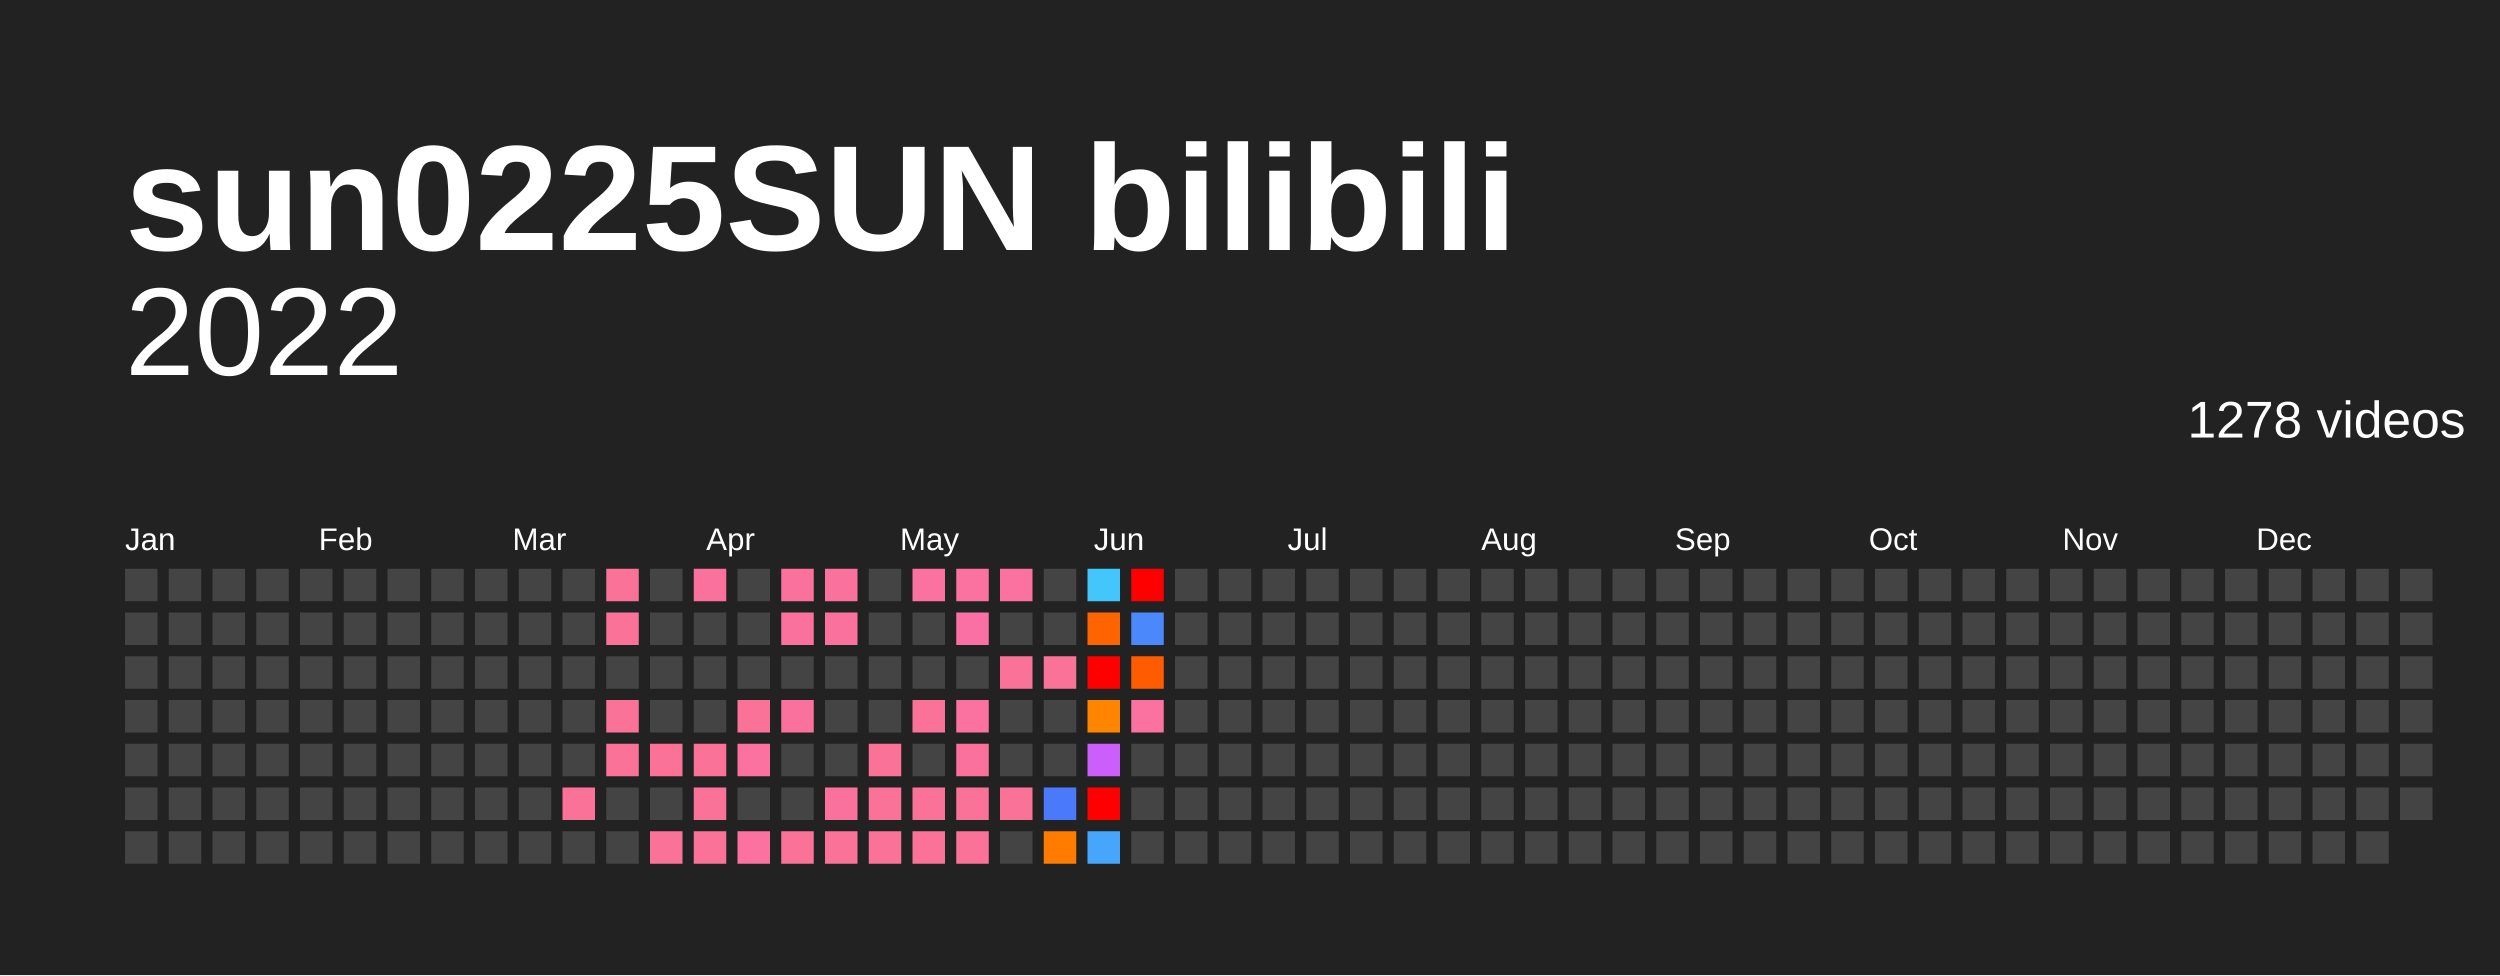
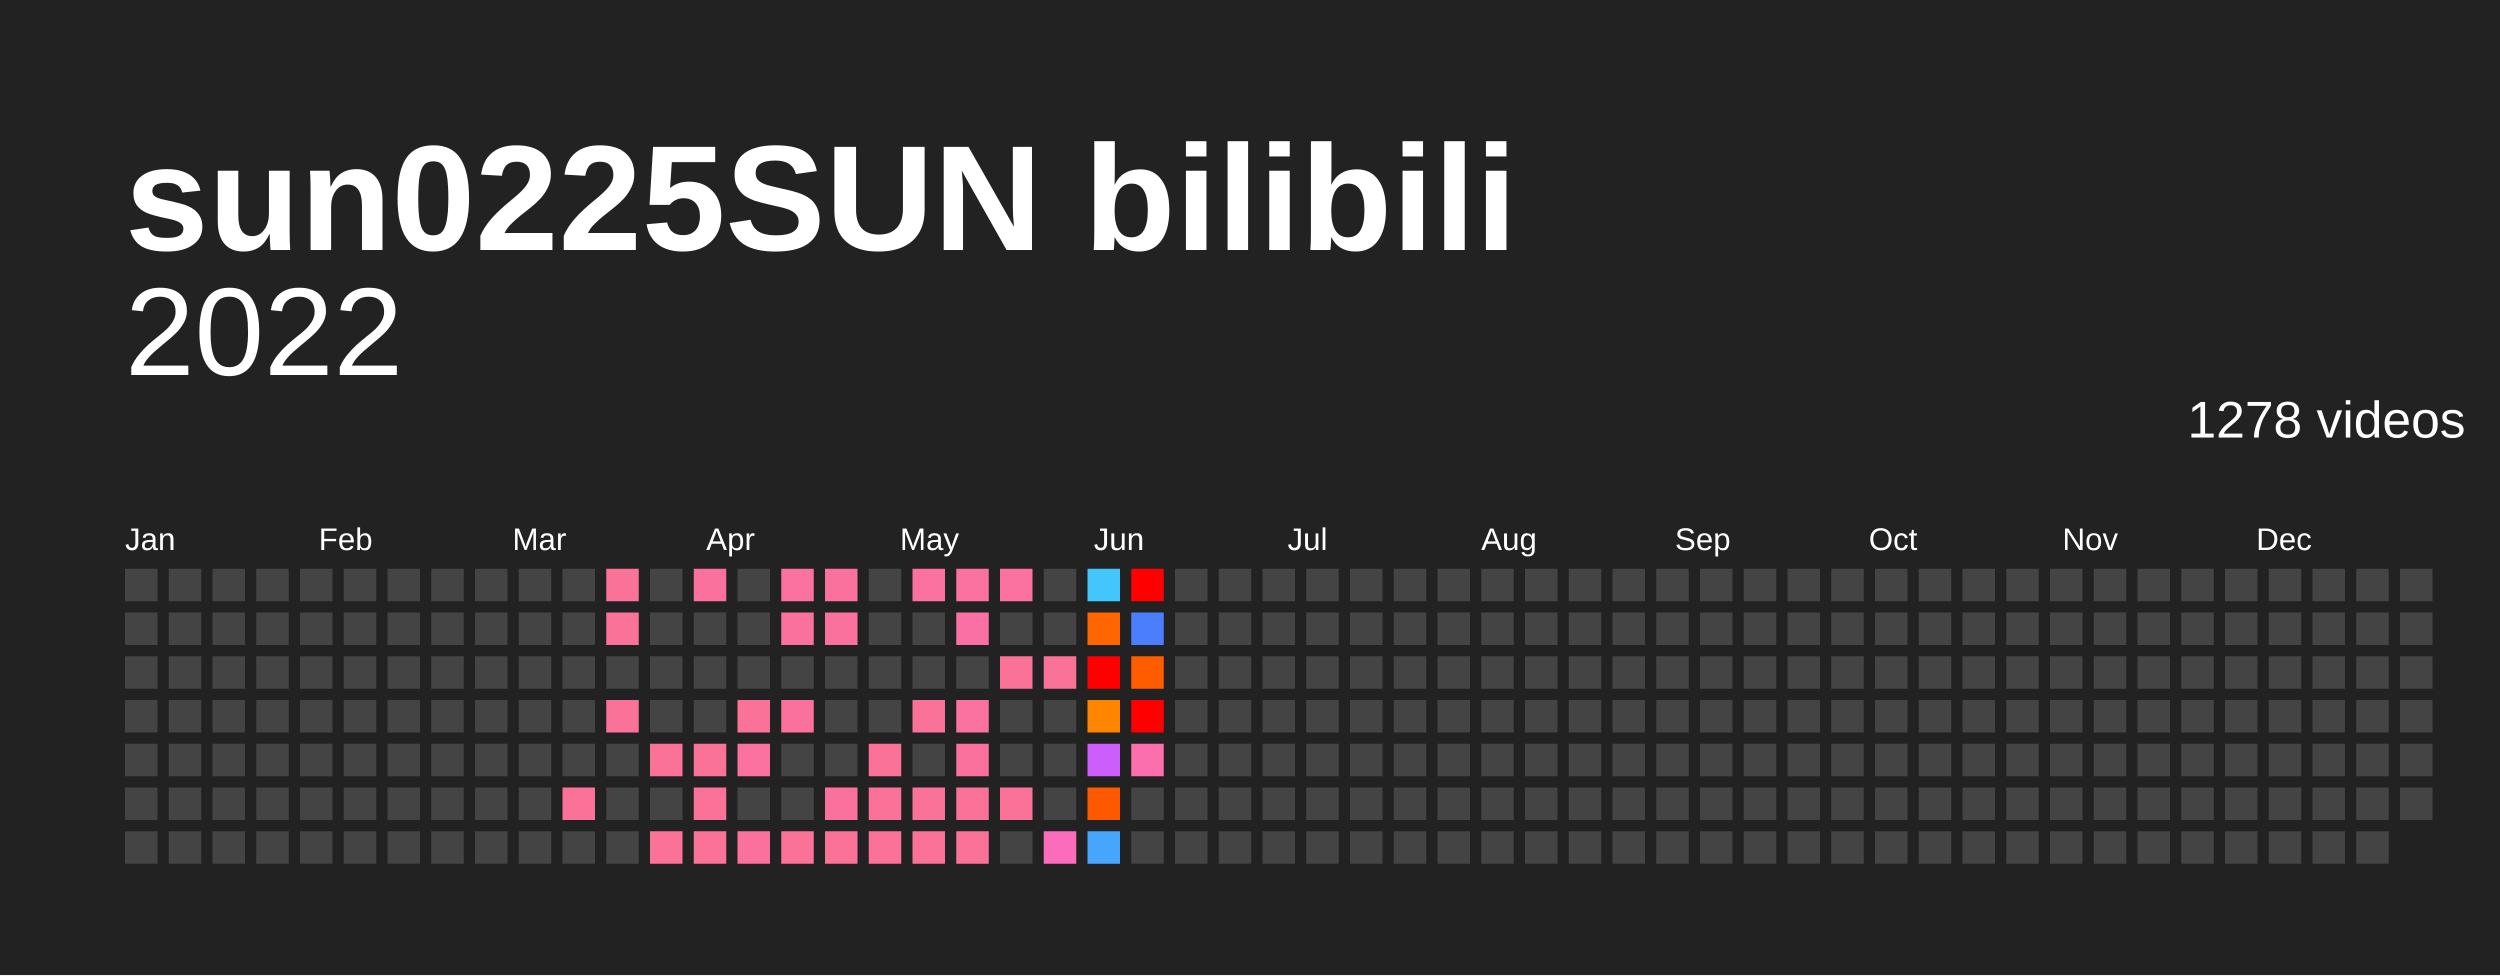
<svg xmlns="http://www.w3.org/2000/svg" baseProfile="full" height="78mm" version="1.1" viewBox="0,0,200,78" width="200mm">
  <defs />
  <rect fill="#222222" height="78" width="200" x="0" y="0" />
  <text fill="#FFFFFF" style="font-size:12px; font-family:Arial; font-weight:bold;" x="10" y="20">sun0225SUN bilibili</text>
  <text alignment-baseline="hanging" fill="#FFFFFF" style="font-size:10.0px; font-family:Arial;" x="10" y="30">2022</text>
  <text alignment-baseline="hanging" fill="#FFFFFF" style="font-size:4.125px; font-family:Arial;" x="175" y="35">1278 videos</text>
  <text fill="#FFFFFF" style="font-size:2.5px; font-family:Arial" x="10.0" y="44">Jan</text>
  <text fill="#FFFFFF" style="font-size:2.5px; font-family:Arial" x="25.5" y="44">Feb</text>
  <text fill="#FFFFFF" style="font-size:2.5px; font-family:Arial" x="41.0" y="44">Mar</text>
  <text fill="#FFFFFF" style="font-size:2.5px; font-family:Arial" x="56.5" y="44">Apr</text>
  <text fill="#FFFFFF" style="font-size:2.5px; font-family:Arial" x="72.0" y="44">May</text>
  <text fill="#FFFFFF" style="font-size:2.5px; font-family:Arial" x="87.5" y="44">Jun</text>
  <text fill="#FFFFFF" style="font-size:2.5px; font-family:Arial" x="103.0" y="44">Jul</text>
  <text fill="#FFFFFF" style="font-size:2.5px; font-family:Arial" x="118.5" y="44">Aug</text>
  <text fill="#FFFFFF" style="font-size:2.5px; font-family:Arial" x="134.0" y="44">Sep</text>
  <text fill="#FFFFFF" style="font-size:2.5px; font-family:Arial" x="149.5" y="44">Oct</text>
  <text fill="#FFFFFF" style="font-size:2.5px; font-family:Arial" x="165.0" y="44">Nov</text>
  <text fill="#FFFFFF" style="font-size:2.5px; font-family:Arial" x="180.5" y="44">Dec</text>
  <rect fill="#444444" height="2.6" width="2.6" x="10.0" y="45.5" />
  <rect fill="#444444" height="2.6" width="2.6" x="10.0" y="49.0" />
  <rect fill="#444444" height="2.6" width="2.6" x="10.0" y="52.5" />
  <rect fill="#444444" height="2.6" width="2.6" x="10.0" y="56.0" />
  <rect fill="#444444" height="2.6" width="2.6" x="10.0" y="59.5" />
  <rect fill="#444444" height="2.6" width="2.6" x="10.0" y="63.0" />
  <rect fill="#444444" height="2.6" width="2.6" x="10.0" y="66.5" />
  <rect fill="#444444" height="2.6" width="2.6" x="13.5" y="45.5" />
  <rect fill="#444444" height="2.6" width="2.6" x="13.5" y="49.0" />
  <rect fill="#444444" height="2.6" width="2.6" x="13.5" y="52.5" />
  <rect fill="#444444" height="2.6" width="2.6" x="13.5" y="56.0" />
  <rect fill="#444444" height="2.6" width="2.6" x="13.5" y="59.5" />
  <rect fill="#444444" height="2.6" width="2.6" x="13.5" y="63.0" />
  <rect fill="#444444" height="2.6" width="2.6" x="13.5" y="66.5" />
  <rect fill="#444444" height="2.6" width="2.6" x="17.0" y="45.5" />
  <rect fill="#444444" height="2.6" width="2.6" x="17.0" y="49.0" />
  <rect fill="#444444" height="2.6" width="2.6" x="17.0" y="52.5" />
  <rect fill="#444444" height="2.6" width="2.6" x="17.0" y="56.0" />
  <rect fill="#444444" height="2.6" width="2.6" x="17.0" y="59.5" />
  <rect fill="#444444" height="2.6" width="2.6" x="17.0" y="63.0" />
  <rect fill="#444444" height="2.6" width="2.6" x="17.0" y="66.5" />
  <rect fill="#444444" height="2.6" width="2.6" x="20.5" y="45.5" />
  <rect fill="#444444" height="2.6" width="2.6" x="20.5" y="49.0" />
  <rect fill="#444444" height="2.6" width="2.6" x="20.5" y="52.5" />
  <rect fill="#444444" height="2.6" width="2.6" x="20.5" y="56.0" />
  <rect fill="#444444" height="2.6" width="2.6" x="20.5" y="59.5" />
  <rect fill="#444444" height="2.6" width="2.6" x="20.5" y="63.0" />
  <rect fill="#444444" height="2.6" width="2.6" x="20.5" y="66.5" />
  <rect fill="#444444" height="2.6" width="2.6" x="24.0" y="45.5" />
  <rect fill="#444444" height="2.6" width="2.6" x="24.0" y="49.0" />
  <rect fill="#444444" height="2.6" width="2.6" x="24.0" y="52.5" />
  <rect fill="#444444" height="2.6" width="2.6" x="24.0" y="56.0" />
  <rect fill="#444444" height="2.6" width="2.6" x="24.0" y="59.5" />
  <rect fill="#444444" height="2.6" width="2.6" x="24.0" y="63.0" />
  <rect fill="#444444" height="2.6" width="2.6" x="24.0" y="66.5" />
  <rect fill="#444444" height="2.6" width="2.6" x="27.5" y="45.5" />
  <rect fill="#444444" height="2.6" width="2.6" x="27.5" y="49.0" />
  <rect fill="#444444" height="2.6" width="2.6" x="27.5" y="52.5" />
  <rect fill="#444444" height="2.6" width="2.6" x="27.5" y="56.0" />
  <rect fill="#444444" height="2.6" width="2.6" x="27.5" y="59.5" />
  <rect fill="#444444" height="2.6" width="2.6" x="27.5" y="63.0" />
  <rect fill="#444444" height="2.6" width="2.6" x="27.5" y="66.5" />
  <rect fill="#444444" height="2.6" width="2.6" x="31.0" y="45.5" />
  <rect fill="#444444" height="2.6" width="2.6" x="31.0" y="49.0" />
  <rect fill="#444444" height="2.6" width="2.6" x="31.0" y="52.5" />
  <rect fill="#444444" height="2.6" width="2.6" x="31.0" y="56.0" />
  <rect fill="#444444" height="2.6" width="2.6" x="31.0" y="59.5" />
  <rect fill="#444444" height="2.6" width="2.6" x="31.0" y="63.0" />
  <rect fill="#444444" height="2.6" width="2.6" x="31.0" y="66.5" />
  <rect fill="#444444" height="2.6" width="2.6" x="34.5" y="45.5" />
  <rect fill="#444444" height="2.6" width="2.6" x="34.5" y="49.0" />
  <rect fill="#444444" height="2.6" width="2.6" x="34.5" y="52.5" />
  <rect fill="#444444" height="2.6" width="2.6" x="34.5" y="56.0" />
  <rect fill="#444444" height="2.6" width="2.6" x="34.5" y="59.5" />
  <rect fill="#444444" height="2.6" width="2.6" x="34.5" y="63.0" />
  <rect fill="#444444" height="2.6" width="2.6" x="34.5" y="66.5" />
  <rect fill="#444444" height="2.6" width="2.6" x="38.0" y="45.5" />
  <rect fill="#444444" height="2.6" width="2.6" x="38.0" y="49.0" />
  <rect fill="#444444" height="2.6" width="2.6" x="38.0" y="52.5" />
  <rect fill="#444444" height="2.6" width="2.6" x="38.0" y="56.0" />
  <rect fill="#444444" height="2.6" width="2.6" x="38.0" y="59.5" />
  <rect fill="#444444" height="2.6" width="2.6" x="38.0" y="63.0" />
  <rect fill="#444444" height="2.6" width="2.6" x="38.0" y="66.5" />
  <rect fill="#444444" height="2.6" width="2.6" x="41.5" y="45.5" />
  <rect fill="#444444" height="2.6" width="2.6" x="41.5" y="49.0" />
  <rect fill="#444444" height="2.6" width="2.6" x="41.5" y="52.5" />
  <rect fill="#444444" height="2.6" width="2.6" x="41.5" y="56.0" />
  <rect fill="#444444" height="2.6" width="2.6" x="41.5" y="59.5" />
  <rect fill="#444444" height="2.6" width="2.6" x="41.5" y="63.0" />
  <rect fill="#444444" height="2.6" width="2.6" x="41.5" y="66.5" />
  <rect fill="#444444" height="2.6" width="2.6" x="45.0" y="45.5" />
  <rect fill="#444444" height="2.6" width="2.6" x="45.0" y="49.0" />
  <rect fill="#444444" height="2.6" width="2.6" x="45.0" y="52.5" />
  <rect fill="#444444" height="2.6" width="2.6" x="45.0" y="56.0" />
  <rect fill="#444444" height="2.6" width="2.6" x="45.0" y="59.5" />
  <rect fill="#fb7299" height="2.6" width="2.6" x="45.0" y="63.0" />
  <rect fill="#444444" height="2.6" width="2.6" x="45.0" y="66.5" />
  <rect fill="#fb7299" height="2.6" width="2.6" x="48.5" y="45.5" />
  <rect fill="#fb7299" height="2.6" width="2.6" x="48.5" y="49.0" />
  <rect fill="#444444" height="2.6" width="2.6" x="48.5" y="52.5" />
  <rect fill="#fb7299" height="2.6" width="2.6" x="48.5" y="56.0" />
-   <rect fill="#fb7299" height="2.6" width="2.6" x="48.5" y="59.5" />
+   <rect fill="#444444" height="2.6" width="2.6" x="48.5" y="59.5" />
  <rect fill="#444444" height="2.6" width="2.6" x="48.5" y="63.0" />
  <rect fill="#444444" height="2.6" width="2.6" x="48.5" y="66.5" />
  <rect fill="#444444" height="2.6" width="2.6" x="52.0" y="45.5" />
  <rect fill="#444444" height="2.6" width="2.6" x="52.0" y="49.0" />
  <rect fill="#444444" height="2.6" width="2.6" x="52.0" y="52.5" />
  <rect fill="#444444" height="2.6" width="2.6" x="52.0" y="56.0" />
  <rect fill="#fb7299" height="2.6" width="2.6" x="52.0" y="59.5" />
  <rect fill="#444444" height="2.6" width="2.6" x="52.0" y="63.0" />
  <rect fill="#fb7299" height="2.6" width="2.6" x="52.0" y="66.5" />
  <rect fill="#fb719d" height="2.6" width="2.6" x="55.5" y="45.5" />
  <rect fill="#444444" height="2.6" width="2.6" x="55.5" y="49.0" />
  <rect fill="#444444" height="2.6" width="2.6" x="55.5" y="52.5" />
  <rect fill="#444444" height="2.6" width="2.6" x="55.5" y="56.0" />
  <rect fill="#fb7299" height="2.6" width="2.6" x="55.5" y="59.5" />
  <rect fill="#fb7299" height="2.6" width="2.6" x="55.5" y="63.0" />
  <rect fill="#fb7299" height="2.6" width="2.6" x="55.5" y="66.5" />
  <rect fill="#444444" height="2.6" width="2.6" x="59.0" y="45.5" />
  <rect fill="#444444" height="2.6" width="2.6" x="59.0" y="49.0" />
  <rect fill="#444444" height="2.6" width="2.6" x="59.0" y="52.5" />
  <rect fill="#fb7299" height="2.6" width="2.6" x="59.0" y="56.0" />
  <rect fill="#fb71a0" height="2.6" width="2.6" x="59.0" y="59.5" />
  <rect fill="#444444" height="2.6" width="2.6" x="59.0" y="63.0" />
-   <rect fill="#fb71a0" height="2.6" width="2.6" x="59.0" y="66.5" />
-   <rect fill="#fb719d" height="2.6" width="2.6" x="62.5" y="45.5" />
+   <rect fill="#fb719d" height="2.6" width="2.6" x="59.0" y="66.5" />
+   <rect fill="#fb71a0" height="2.6" width="2.6" x="62.5" y="45.5" />
  <rect fill="#fb719d" height="2.6" width="2.6" x="62.5" y="49.0" />
  <rect fill="#444444" height="2.6" width="2.6" x="62.5" y="52.5" />
  <rect fill="#fb719d" height="2.6" width="2.6" x="62.5" y="56.0" />
  <rect fill="#444444" height="2.6" width="2.6" x="62.5" y="59.5" />
  <rect fill="#444444" height="2.6" width="2.6" x="62.5" y="63.0" />
  <rect fill="#fb7299" height="2.6" width="2.6" x="62.5" y="66.5" />
  <rect fill="#fb719d" height="2.6" width="2.6" x="66.0" y="45.5" />
  <rect fill="#fb719d" height="2.6" width="2.6" x="66.0" y="49.0" />
  <rect fill="#444444" height="2.6" width="2.6" x="66.0" y="52.5" />
  <rect fill="#444444" height="2.6" width="2.6" x="66.0" y="56.0" />
  <rect fill="#444444" height="2.6" width="2.6" x="66.0" y="59.5" />
  <rect fill="#fb719d" height="2.6" width="2.6" x="66.0" y="63.0" />
  <rect fill="#fb7299" height="2.6" width="2.6" x="66.0" y="66.5" />
  <rect fill="#444444" height="2.6" width="2.6" x="69.5" y="45.5" />
  <rect fill="#444444" height="2.6" width="2.6" x="69.5" y="49.0" />
  <rect fill="#444444" height="2.6" width="2.6" x="69.5" y="52.5" />
  <rect fill="#444444" height="2.6" width="2.6" x="69.5" y="56.0" />
  <rect fill="#fb7299" height="2.6" width="2.6" x="69.5" y="59.5" />
  <rect fill="#fb7299" height="2.6" width="2.6" x="69.5" y="63.0" />
  <rect fill="#fb7299" height="2.6" width="2.6" x="69.5" y="66.5" />
  <rect fill="#fb71a0" height="2.6" width="2.6" x="73.0" y="45.5" />
  <rect fill="#444444" height="2.6" width="2.6" x="73.0" y="49.0" />
  <rect fill="#444444" height="2.6" width="2.6" x="73.0" y="52.5" />
  <rect fill="#fb7299" height="2.6" width="2.6" x="73.0" y="56.0" />
  <rect fill="#444444" height="2.6" width="2.6" x="73.0" y="59.5" />
  <rect fill="#fb7299" height="2.6" width="2.6" x="73.0" y="63.0" />
  <rect fill="#fb7299" height="2.6" width="2.6" x="73.0" y="66.5" />
  <rect fill="#fb71a0" height="2.6" width="2.6" x="76.5" y="45.5" />
  <rect fill="#fb70a4" height="2.6" width="2.6" x="76.5" y="49.0" />
  <rect fill="#444444" height="2.6" width="2.6" x="76.5" y="52.5" />
  <rect fill="#fb71a0" height="2.6" width="2.6" x="76.5" y="56.0" />
  <rect fill="#fb719d" height="2.6" width="2.6" x="76.5" y="59.5" />
  <rect fill="#fb7299" height="2.6" width="2.6" x="76.5" y="63.0" />
  <rect fill="#fb7299" height="2.6" width="2.6" x="76.5" y="66.5" />
  <rect fill="#fb71a0" height="2.6" width="2.6" x="80.0" y="45.5" />
  <rect fill="#444444" height="2.6" width="2.6" x="80.0" y="49.0" />
  <rect fill="#fb7299" height="2.6" width="2.6" x="80.0" y="52.5" />
  <rect fill="#444444" height="2.6" width="2.6" x="80.0" y="56.0" />
  <rect fill="#444444" height="2.6" width="2.6" x="80.0" y="59.5" />
  <rect fill="#fb7299" height="2.6" width="2.6" x="80.0" y="63.0" />
  <rect fill="#444444" height="2.6" width="2.6" x="80.0" y="66.5" />
  <rect fill="#444444" height="2.6" width="2.6" x="83.5" y="45.5" />
  <rect fill="#444444" height="2.6" width="2.6" x="83.5" y="49.0" />
  <rect fill="#fb7299" height="2.6" width="2.6" x="83.5" y="52.5" />
  <rect fill="#444444" height="2.6" width="2.6" x="83.5" y="56.0" />
  <rect fill="#444444" height="2.6" width="2.6" x="83.5" y="59.5" />
-   <rect fill="#4b79fc" height="2.6" width="2.6" x="83.5" y="63.0" />
-   <rect fill="#ff7c00" height="2.6" width="2.6" x="83.5" y="66.5" />
+   <rect fill="#444444" height="2.6" width="2.6" x="83.5" y="63.0" />
+   <rect fill="#fb6dbc" height="2.6" width="2.6" x="83.5" y="66.5" />
  <rect fill="#42c6fc" height="2.6" width="2.6" x="87.0" y="45.5" />
-   <rect fill="#ff6400" height="2.6" width="2.6" x="87.0" y="49.0" />
+   <rect fill="#ff6500" height="2.6" width="2.6" x="87.0" y="49.0" />
  <rect fill="red" height="2.6" width="2.6" x="87.0" y="52.5" />
  <rect fill="#ff8400" height="2.6" width="2.6" x="87.0" y="56.0" />
  <rect fill="#cc5efb" height="2.6" width="2.6" x="87.0" y="59.5" />
-   <rect fill="red" height="2.6" width="2.6" x="87.0" y="63.0" />
+   <rect fill="#ff5900" height="2.6" width="2.6" x="87.0" y="63.0" />
  <rect fill="#46a6fc" height="2.6" width="2.6" x="87.0" y="66.5" />
  <rect fill="red" height="2.6" width="2.6" x="90.5" y="45.5" />
-   <rect fill="#4a88fc" height="2.6" width="2.6" x="90.5" y="49.0" />
-   <rect fill="#ff5b00" height="2.6" width="2.6" x="90.5" y="52.5" />
-   <rect fill="#fb71a0" height="2.6" width="2.6" x="90.5" y="56.0" />
-   <rect fill="#444444" height="2.6" width="2.6" x="90.5" y="59.5" />
+   <rect fill="#4b7efc" height="2.6" width="2.6" x="90.5" y="49.0" />
+   <rect fill="#ff5c00" height="2.6" width="2.6" x="90.5" y="52.5" />
+   <rect fill="red" height="2.6" width="2.6" x="90.5" y="56.0" />
+   <rect fill="#fb6fac" height="2.6" width="2.6" x="90.5" y="59.5" />
  <rect fill="#444444" height="2.6" width="2.6" x="90.5" y="63.0" />
  <rect fill="#444444" height="2.6" width="2.6" x="90.5" y="66.5" />
  <rect fill="#444444" height="2.6" width="2.6" x="94.0" y="45.5" />
  <rect fill="#444444" height="2.6" width="2.6" x="94.0" y="49.0" />
  <rect fill="#444444" height="2.6" width="2.6" x="94.0" y="52.5" />
  <rect fill="#444444" height="2.6" width="2.6" x="94.0" y="56.0" />
  <rect fill="#444444" height="2.6" width="2.6" x="94.0" y="59.5" />
  <rect fill="#444444" height="2.6" width="2.6" x="94.0" y="63.0" />
  <rect fill="#444444" height="2.6" width="2.6" x="94.0" y="66.5" />
  <rect fill="#444444" height="2.6" width="2.6" x="97.5" y="45.5" />
  <rect fill="#444444" height="2.6" width="2.6" x="97.5" y="49.0" />
  <rect fill="#444444" height="2.6" width="2.6" x="97.5" y="52.5" />
  <rect fill="#444444" height="2.6" width="2.6" x="97.5" y="56.0" />
  <rect fill="#444444" height="2.6" width="2.6" x="97.5" y="59.5" />
  <rect fill="#444444" height="2.6" width="2.6" x="97.5" y="63.0" />
  <rect fill="#444444" height="2.6" width="2.6" x="97.5" y="66.5" />
  <rect fill="#444444" height="2.6" width="2.6" x="101.0" y="45.5" />
  <rect fill="#444444" height="2.6" width="2.6" x="101.0" y="49.0" />
  <rect fill="#444444" height="2.6" width="2.6" x="101.0" y="52.5" />
  <rect fill="#444444" height="2.6" width="2.6" x="101.0" y="56.0" />
  <rect fill="#444444" height="2.6" width="2.6" x="101.0" y="59.5" />
  <rect fill="#444444" height="2.6" width="2.6" x="101.0" y="63.0" />
  <rect fill="#444444" height="2.6" width="2.6" x="101.0" y="66.5" />
  <rect fill="#444444" height="2.6" width="2.6" x="104.5" y="45.5" />
  <rect fill="#444444" height="2.6" width="2.6" x="104.5" y="49.0" />
  <rect fill="#444444" height="2.6" width="2.6" x="104.5" y="52.5" />
  <rect fill="#444444" height="2.6" width="2.6" x="104.5" y="56.0" />
  <rect fill="#444444" height="2.6" width="2.6" x="104.5" y="59.5" />
  <rect fill="#444444" height="2.6" width="2.6" x="104.5" y="63.0" />
  <rect fill="#444444" height="2.6" width="2.6" x="104.5" y="66.5" />
  <rect fill="#444444" height="2.6" width="2.6" x="108.0" y="45.5" />
  <rect fill="#444444" height="2.6" width="2.6" x="108.0" y="49.0" />
  <rect fill="#444444" height="2.6" width="2.6" x="108.0" y="52.5" />
  <rect fill="#444444" height="2.6" width="2.6" x="108.0" y="56.0" />
  <rect fill="#444444" height="2.6" width="2.6" x="108.0" y="59.5" />
  <rect fill="#444444" height="2.6" width="2.6" x="108.0" y="63.0" />
  <rect fill="#444444" height="2.6" width="2.6" x="108.0" y="66.5" />
  <rect fill="#444444" height="2.6" width="2.6" x="111.5" y="45.5" />
  <rect fill="#444444" height="2.6" width="2.6" x="111.5" y="49.0" />
  <rect fill="#444444" height="2.6" width="2.6" x="111.5" y="52.5" />
  <rect fill="#444444" height="2.6" width="2.6" x="111.5" y="56.0" />
  <rect fill="#444444" height="2.6" width="2.6" x="111.5" y="59.5" />
  <rect fill="#444444" height="2.6" width="2.6" x="111.5" y="63.0" />
  <rect fill="#444444" height="2.6" width="2.6" x="111.5" y="66.5" />
  <rect fill="#444444" height="2.6" width="2.6" x="115.0" y="45.5" />
  <rect fill="#444444" height="2.6" width="2.6" x="115.0" y="49.0" />
  <rect fill="#444444" height="2.6" width="2.6" x="115.0" y="52.5" />
  <rect fill="#444444" height="2.6" width="2.6" x="115.0" y="56.0" />
  <rect fill="#444444" height="2.6" width="2.6" x="115.0" y="59.5" />
  <rect fill="#444444" height="2.6" width="2.6" x="115.0" y="63.0" />
  <rect fill="#444444" height="2.6" width="2.6" x="115.0" y="66.5" />
  <rect fill="#444444" height="2.6" width="2.6" x="118.5" y="45.5" />
  <rect fill="#444444" height="2.6" width="2.6" x="118.5" y="49.0" />
  <rect fill="#444444" height="2.6" width="2.6" x="118.5" y="52.5" />
  <rect fill="#444444" height="2.6" width="2.6" x="118.5" y="56.0" />
  <rect fill="#444444" height="2.6" width="2.6" x="118.5" y="59.5" />
  <rect fill="#444444" height="2.6" width="2.6" x="118.5" y="63.0" />
  <rect fill="#444444" height="2.6" width="2.6" x="118.5" y="66.5" />
  <rect fill="#444444" height="2.6" width="2.6" x="122.0" y="45.5" />
  <rect fill="#444444" height="2.6" width="2.6" x="122.0" y="49.0" />
  <rect fill="#444444" height="2.6" width="2.6" x="122.0" y="52.5" />
  <rect fill="#444444" height="2.6" width="2.6" x="122.0" y="56.0" />
  <rect fill="#444444" height="2.6" width="2.6" x="122.0" y="59.5" />
  <rect fill="#444444" height="2.6" width="2.6" x="122.0" y="63.0" />
  <rect fill="#444444" height="2.6" width="2.6" x="122.0" y="66.5" />
  <rect fill="#444444" height="2.6" width="2.6" x="125.5" y="45.5" />
  <rect fill="#444444" height="2.6" width="2.6" x="125.5" y="49.0" />
  <rect fill="#444444" height="2.6" width="2.6" x="125.5" y="52.5" />
  <rect fill="#444444" height="2.6" width="2.6" x="125.5" y="56.0" />
  <rect fill="#444444" height="2.6" width="2.6" x="125.5" y="59.5" />
  <rect fill="#444444" height="2.6" width="2.6" x="125.5" y="63.0" />
  <rect fill="#444444" height="2.6" width="2.6" x="125.5" y="66.5" />
  <rect fill="#444444" height="2.6" width="2.6" x="129.0" y="45.5" />
  <rect fill="#444444" height="2.6" width="2.6" x="129.0" y="49.0" />
  <rect fill="#444444" height="2.6" width="2.6" x="129.0" y="52.5" />
  <rect fill="#444444" height="2.6" width="2.6" x="129.0" y="56.0" />
  <rect fill="#444444" height="2.6" width="2.6" x="129.0" y="59.5" />
  <rect fill="#444444" height="2.6" width="2.6" x="129.0" y="63.0" />
  <rect fill="#444444" height="2.6" width="2.6" x="129.0" y="66.5" />
  <rect fill="#444444" height="2.6" width="2.6" x="132.5" y="45.5" />
  <rect fill="#444444" height="2.6" width="2.6" x="132.5" y="49.0" />
  <rect fill="#444444" height="2.6" width="2.6" x="132.5" y="52.5" />
  <rect fill="#444444" height="2.6" width="2.6" x="132.5" y="56.0" />
  <rect fill="#444444" height="2.6" width="2.6" x="132.5" y="59.5" />
  <rect fill="#444444" height="2.6" width="2.6" x="132.5" y="63.0" />
  <rect fill="#444444" height="2.6" width="2.6" x="132.5" y="66.5" />
  <rect fill="#444444" height="2.6" width="2.6" x="136.0" y="45.5" />
  <rect fill="#444444" height="2.6" width="2.6" x="136.0" y="49.0" />
  <rect fill="#444444" height="2.6" width="2.6" x="136.0" y="52.5" />
  <rect fill="#444444" height="2.6" width="2.6" x="136.0" y="56.0" />
  <rect fill="#444444" height="2.6" width="2.6" x="136.0" y="59.5" />
  <rect fill="#444444" height="2.6" width="2.6" x="136.0" y="63.0" />
  <rect fill="#444444" height="2.6" width="2.6" x="136.0" y="66.5" />
  <rect fill="#444444" height="2.6" width="2.6" x="139.5" y="45.5" />
  <rect fill="#444444" height="2.6" width="2.6" x="139.5" y="49.0" />
  <rect fill="#444444" height="2.6" width="2.6" x="139.5" y="52.5" />
  <rect fill="#444444" height="2.6" width="2.6" x="139.5" y="56.0" />
  <rect fill="#444444" height="2.6" width="2.6" x="139.5" y="59.5" />
  <rect fill="#444444" height="2.6" width="2.6" x="139.5" y="63.0" />
  <rect fill="#444444" height="2.6" width="2.6" x="139.5" y="66.5" />
  <rect fill="#444444" height="2.6" width="2.6" x="143.0" y="45.5" />
  <rect fill="#444444" height="2.6" width="2.6" x="143.0" y="49.0" />
  <rect fill="#444444" height="2.6" width="2.6" x="143.0" y="52.5" />
  <rect fill="#444444" height="2.6" width="2.6" x="143.0" y="56.0" />
  <rect fill="#444444" height="2.6" width="2.6" x="143.0" y="59.5" />
  <rect fill="#444444" height="2.6" width="2.6" x="143.0" y="63.0" />
  <rect fill="#444444" height="2.6" width="2.6" x="143.0" y="66.5" />
  <rect fill="#444444" height="2.6" width="2.6" x="146.5" y="45.5" />
  <rect fill="#444444" height="2.6" width="2.6" x="146.5" y="49.0" />
  <rect fill="#444444" height="2.6" width="2.6" x="146.5" y="52.5" />
  <rect fill="#444444" height="2.6" width="2.6" x="146.5" y="56.0" />
  <rect fill="#444444" height="2.6" width="2.6" x="146.5" y="59.5" />
  <rect fill="#444444" height="2.6" width="2.6" x="146.5" y="63.0" />
  <rect fill="#444444" height="2.6" width="2.6" x="146.5" y="66.5" />
  <rect fill="#444444" height="2.6" width="2.6" x="150.0" y="45.5" />
  <rect fill="#444444" height="2.6" width="2.6" x="150.0" y="49.0" />
  <rect fill="#444444" height="2.6" width="2.6" x="150.0" y="52.5" />
  <rect fill="#444444" height="2.6" width="2.6" x="150.0" y="56.0" />
  <rect fill="#444444" height="2.6" width="2.6" x="150.0" y="59.5" />
  <rect fill="#444444" height="2.6" width="2.6" x="150.0" y="63.0" />
  <rect fill="#444444" height="2.6" width="2.6" x="150.0" y="66.5" />
  <rect fill="#444444" height="2.6" width="2.6" x="153.5" y="45.5" />
  <rect fill="#444444" height="2.6" width="2.6" x="153.5" y="49.0" />
  <rect fill="#444444" height="2.6" width="2.6" x="153.5" y="52.5" />
  <rect fill="#444444" height="2.6" width="2.6" x="153.5" y="56.0" />
  <rect fill="#444444" height="2.6" width="2.6" x="153.5" y="59.5" />
  <rect fill="#444444" height="2.6" width="2.6" x="153.5" y="63.0" />
  <rect fill="#444444" height="2.6" width="2.6" x="153.5" y="66.5" />
  <rect fill="#444444" height="2.6" width="2.6" x="157.0" y="45.5" />
  <rect fill="#444444" height="2.6" width="2.6" x="157.0" y="49.0" />
  <rect fill="#444444" height="2.6" width="2.6" x="157.0" y="52.5" />
  <rect fill="#444444" height="2.6" width="2.6" x="157.0" y="56.0" />
  <rect fill="#444444" height="2.6" width="2.6" x="157.0" y="59.5" />
  <rect fill="#444444" height="2.6" width="2.6" x="157.0" y="63.0" />
  <rect fill="#444444" height="2.6" width="2.6" x="157.0" y="66.5" />
  <rect fill="#444444" height="2.6" width="2.6" x="160.5" y="45.5" />
  <rect fill="#444444" height="2.6" width="2.6" x="160.5" y="49.0" />
  <rect fill="#444444" height="2.6" width="2.6" x="160.5" y="52.5" />
  <rect fill="#444444" height="2.6" width="2.6" x="160.5" y="56.0" />
  <rect fill="#444444" height="2.6" width="2.6" x="160.5" y="59.5" />
  <rect fill="#444444" height="2.6" width="2.6" x="160.5" y="63.0" />
  <rect fill="#444444" height="2.6" width="2.6" x="160.5" y="66.5" />
  <rect fill="#444444" height="2.6" width="2.6" x="164.0" y="45.5" />
  <rect fill="#444444" height="2.6" width="2.6" x="164.0" y="49.0" />
  <rect fill="#444444" height="2.6" width="2.6" x="164.0" y="52.5" />
  <rect fill="#444444" height="2.6" width="2.6" x="164.0" y="56.0" />
  <rect fill="#444444" height="2.6" width="2.6" x="164.0" y="59.5" />
  <rect fill="#444444" height="2.6" width="2.6" x="164.0" y="63.0" />
  <rect fill="#444444" height="2.6" width="2.6" x="164.0" y="66.5" />
  <rect fill="#444444" height="2.6" width="2.6" x="167.5" y="45.5" />
  <rect fill="#444444" height="2.6" width="2.6" x="167.5" y="49.0" />
  <rect fill="#444444" height="2.6" width="2.6" x="167.5" y="52.5" />
  <rect fill="#444444" height="2.6" width="2.6" x="167.5" y="56.0" />
  <rect fill="#444444" height="2.6" width="2.6" x="167.5" y="59.5" />
  <rect fill="#444444" height="2.6" width="2.6" x="167.5" y="63.0" />
  <rect fill="#444444" height="2.6" width="2.6" x="167.5" y="66.5" />
  <rect fill="#444444" height="2.6" width="2.6" x="171.0" y="45.5" />
  <rect fill="#444444" height="2.6" width="2.6" x="171.0" y="49.0" />
  <rect fill="#444444" height="2.6" width="2.6" x="171.0" y="52.5" />
  <rect fill="#444444" height="2.6" width="2.6" x="171.0" y="56.0" />
  <rect fill="#444444" height="2.6" width="2.6" x="171.0" y="59.5" />
  <rect fill="#444444" height="2.6" width="2.6" x="171.0" y="63.0" />
  <rect fill="#444444" height="2.6" width="2.6" x="171.0" y="66.5" />
  <rect fill="#444444" height="2.6" width="2.6" x="174.5" y="45.5" />
  <rect fill="#444444" height="2.6" width="2.6" x="174.5" y="49.0" />
  <rect fill="#444444" height="2.6" width="2.6" x="174.5" y="52.5" />
  <rect fill="#444444" height="2.6" width="2.6" x="174.5" y="56.0" />
  <rect fill="#444444" height="2.6" width="2.6" x="174.5" y="59.5" />
  <rect fill="#444444" height="2.6" width="2.6" x="174.5" y="63.0" />
  <rect fill="#444444" height="2.6" width="2.6" x="174.5" y="66.5" />
  <rect fill="#444444" height="2.6" width="2.6" x="178.0" y="45.5" />
  <rect fill="#444444" height="2.6" width="2.6" x="178.0" y="49.0" />
  <rect fill="#444444" height="2.6" width="2.6" x="178.0" y="52.5" />
  <rect fill="#444444" height="2.6" width="2.6" x="178.0" y="56.0" />
  <rect fill="#444444" height="2.6" width="2.6" x="178.0" y="59.5" />
  <rect fill="#444444" height="2.6" width="2.6" x="178.0" y="63.0" />
  <rect fill="#444444" height="2.6" width="2.6" x="178.0" y="66.5" />
  <rect fill="#444444" height="2.6" width="2.6" x="181.5" y="45.5" />
  <rect fill="#444444" height="2.6" width="2.6" x="181.5" y="49.0" />
  <rect fill="#444444" height="2.6" width="2.6" x="181.5" y="52.5" />
  <rect fill="#444444" height="2.6" width="2.6" x="181.5" y="56.0" />
  <rect fill="#444444" height="2.6" width="2.6" x="181.5" y="59.5" />
  <rect fill="#444444" height="2.6" width="2.6" x="181.5" y="63.0" />
  <rect fill="#444444" height="2.6" width="2.6" x="181.5" y="66.5" />
  <rect fill="#444444" height="2.6" width="2.6" x="185.0" y="45.5" />
  <rect fill="#444444" height="2.6" width="2.6" x="185.0" y="49.0" />
  <rect fill="#444444" height="2.6" width="2.6" x="185.0" y="52.5" />
  <rect fill="#444444" height="2.6" width="2.6" x="185.0" y="56.0" />
  <rect fill="#444444" height="2.6" width="2.6" x="185.0" y="59.5" />
  <rect fill="#444444" height="2.6" width="2.6" x="185.0" y="63.0" />
  <rect fill="#444444" height="2.6" width="2.6" x="185.0" y="66.5" />
  <rect fill="#444444" height="2.6" width="2.6" x="188.5" y="45.5" />
  <rect fill="#444444" height="2.6" width="2.6" x="188.5" y="49.0" />
  <rect fill="#444444" height="2.6" width="2.6" x="188.5" y="52.5" />
  <rect fill="#444444" height="2.6" width="2.6" x="188.5" y="56.0" />
  <rect fill="#444444" height="2.6" width="2.6" x="188.5" y="59.5" />
  <rect fill="#444444" height="2.6" width="2.6" x="188.5" y="63.0" />
  <rect fill="#444444" height="2.6" width="2.6" x="188.5" y="66.5" />
  <rect fill="#444444" height="2.6" width="2.6" x="192.0" y="45.5" />
  <rect fill="#444444" height="2.6" width="2.6" x="192.0" y="49.0" />
  <rect fill="#444444" height="2.6" width="2.6" x="192.0" y="52.5" />
  <rect fill="#444444" height="2.6" width="2.6" x="192.0" y="56.0" />
  <rect fill="#444444" height="2.6" width="2.6" x="192.0" y="59.5" />
  <rect fill="#444444" height="2.6" width="2.6" x="192.0" y="63.0" />
</svg>
